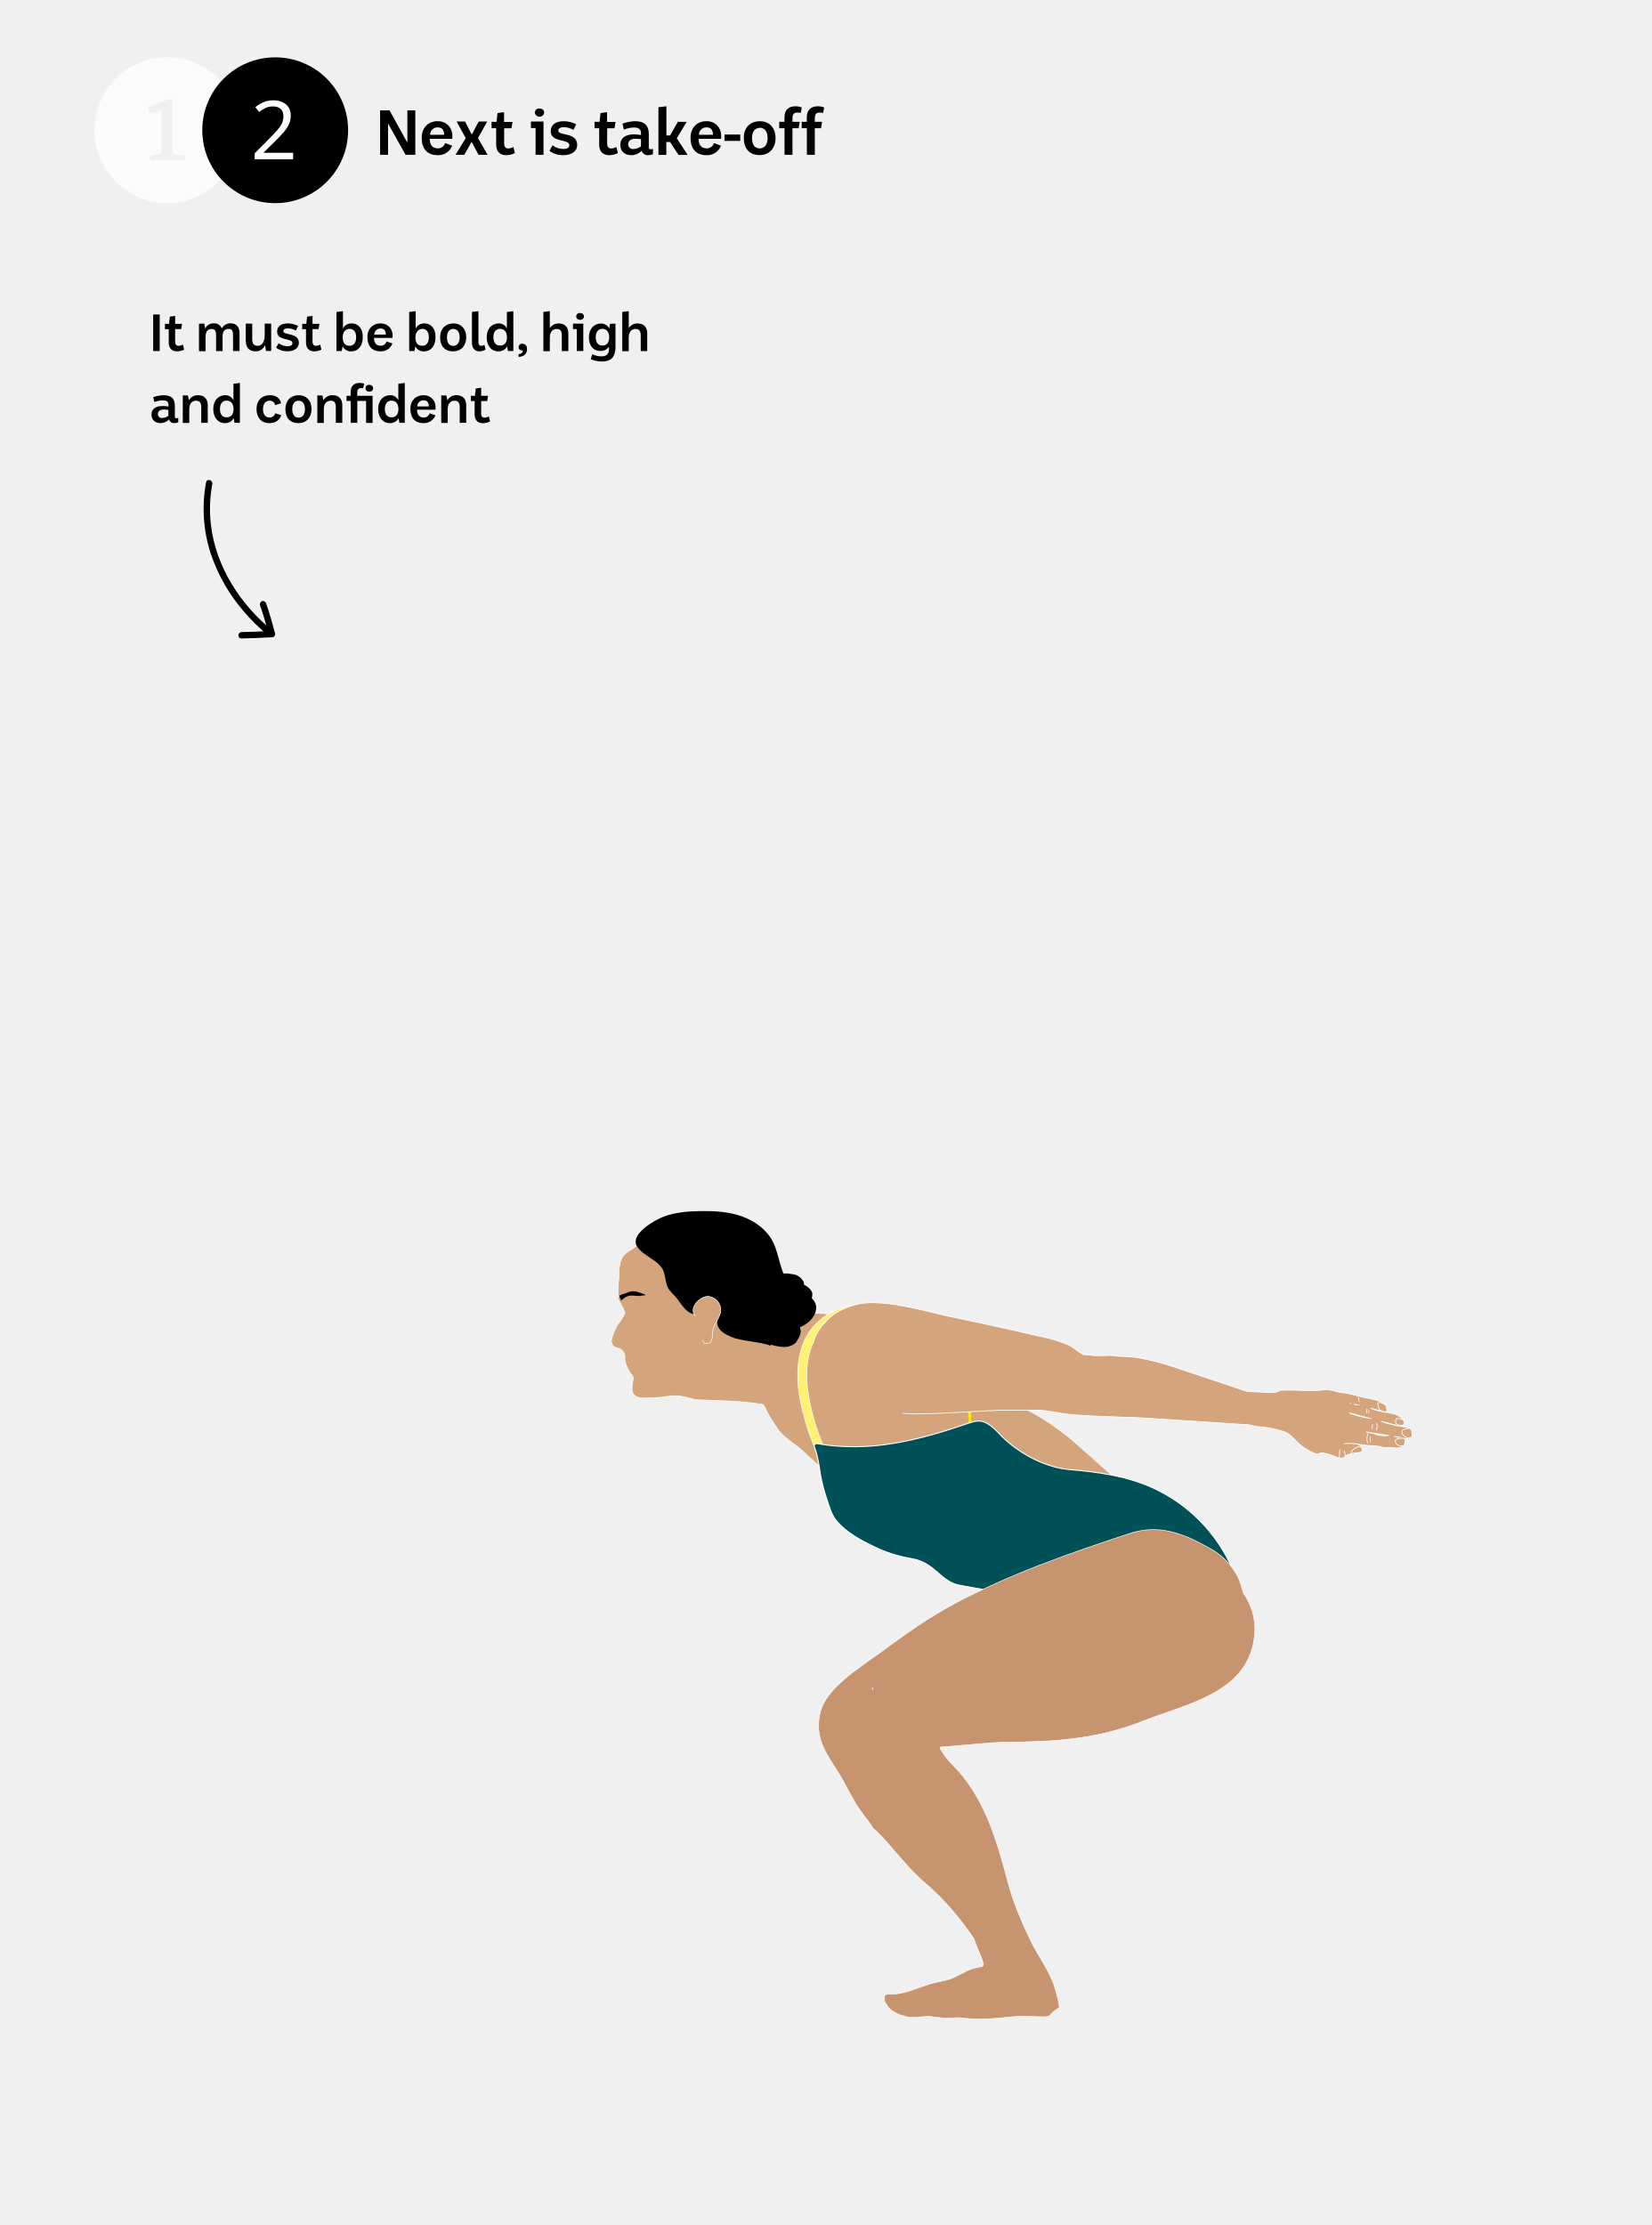
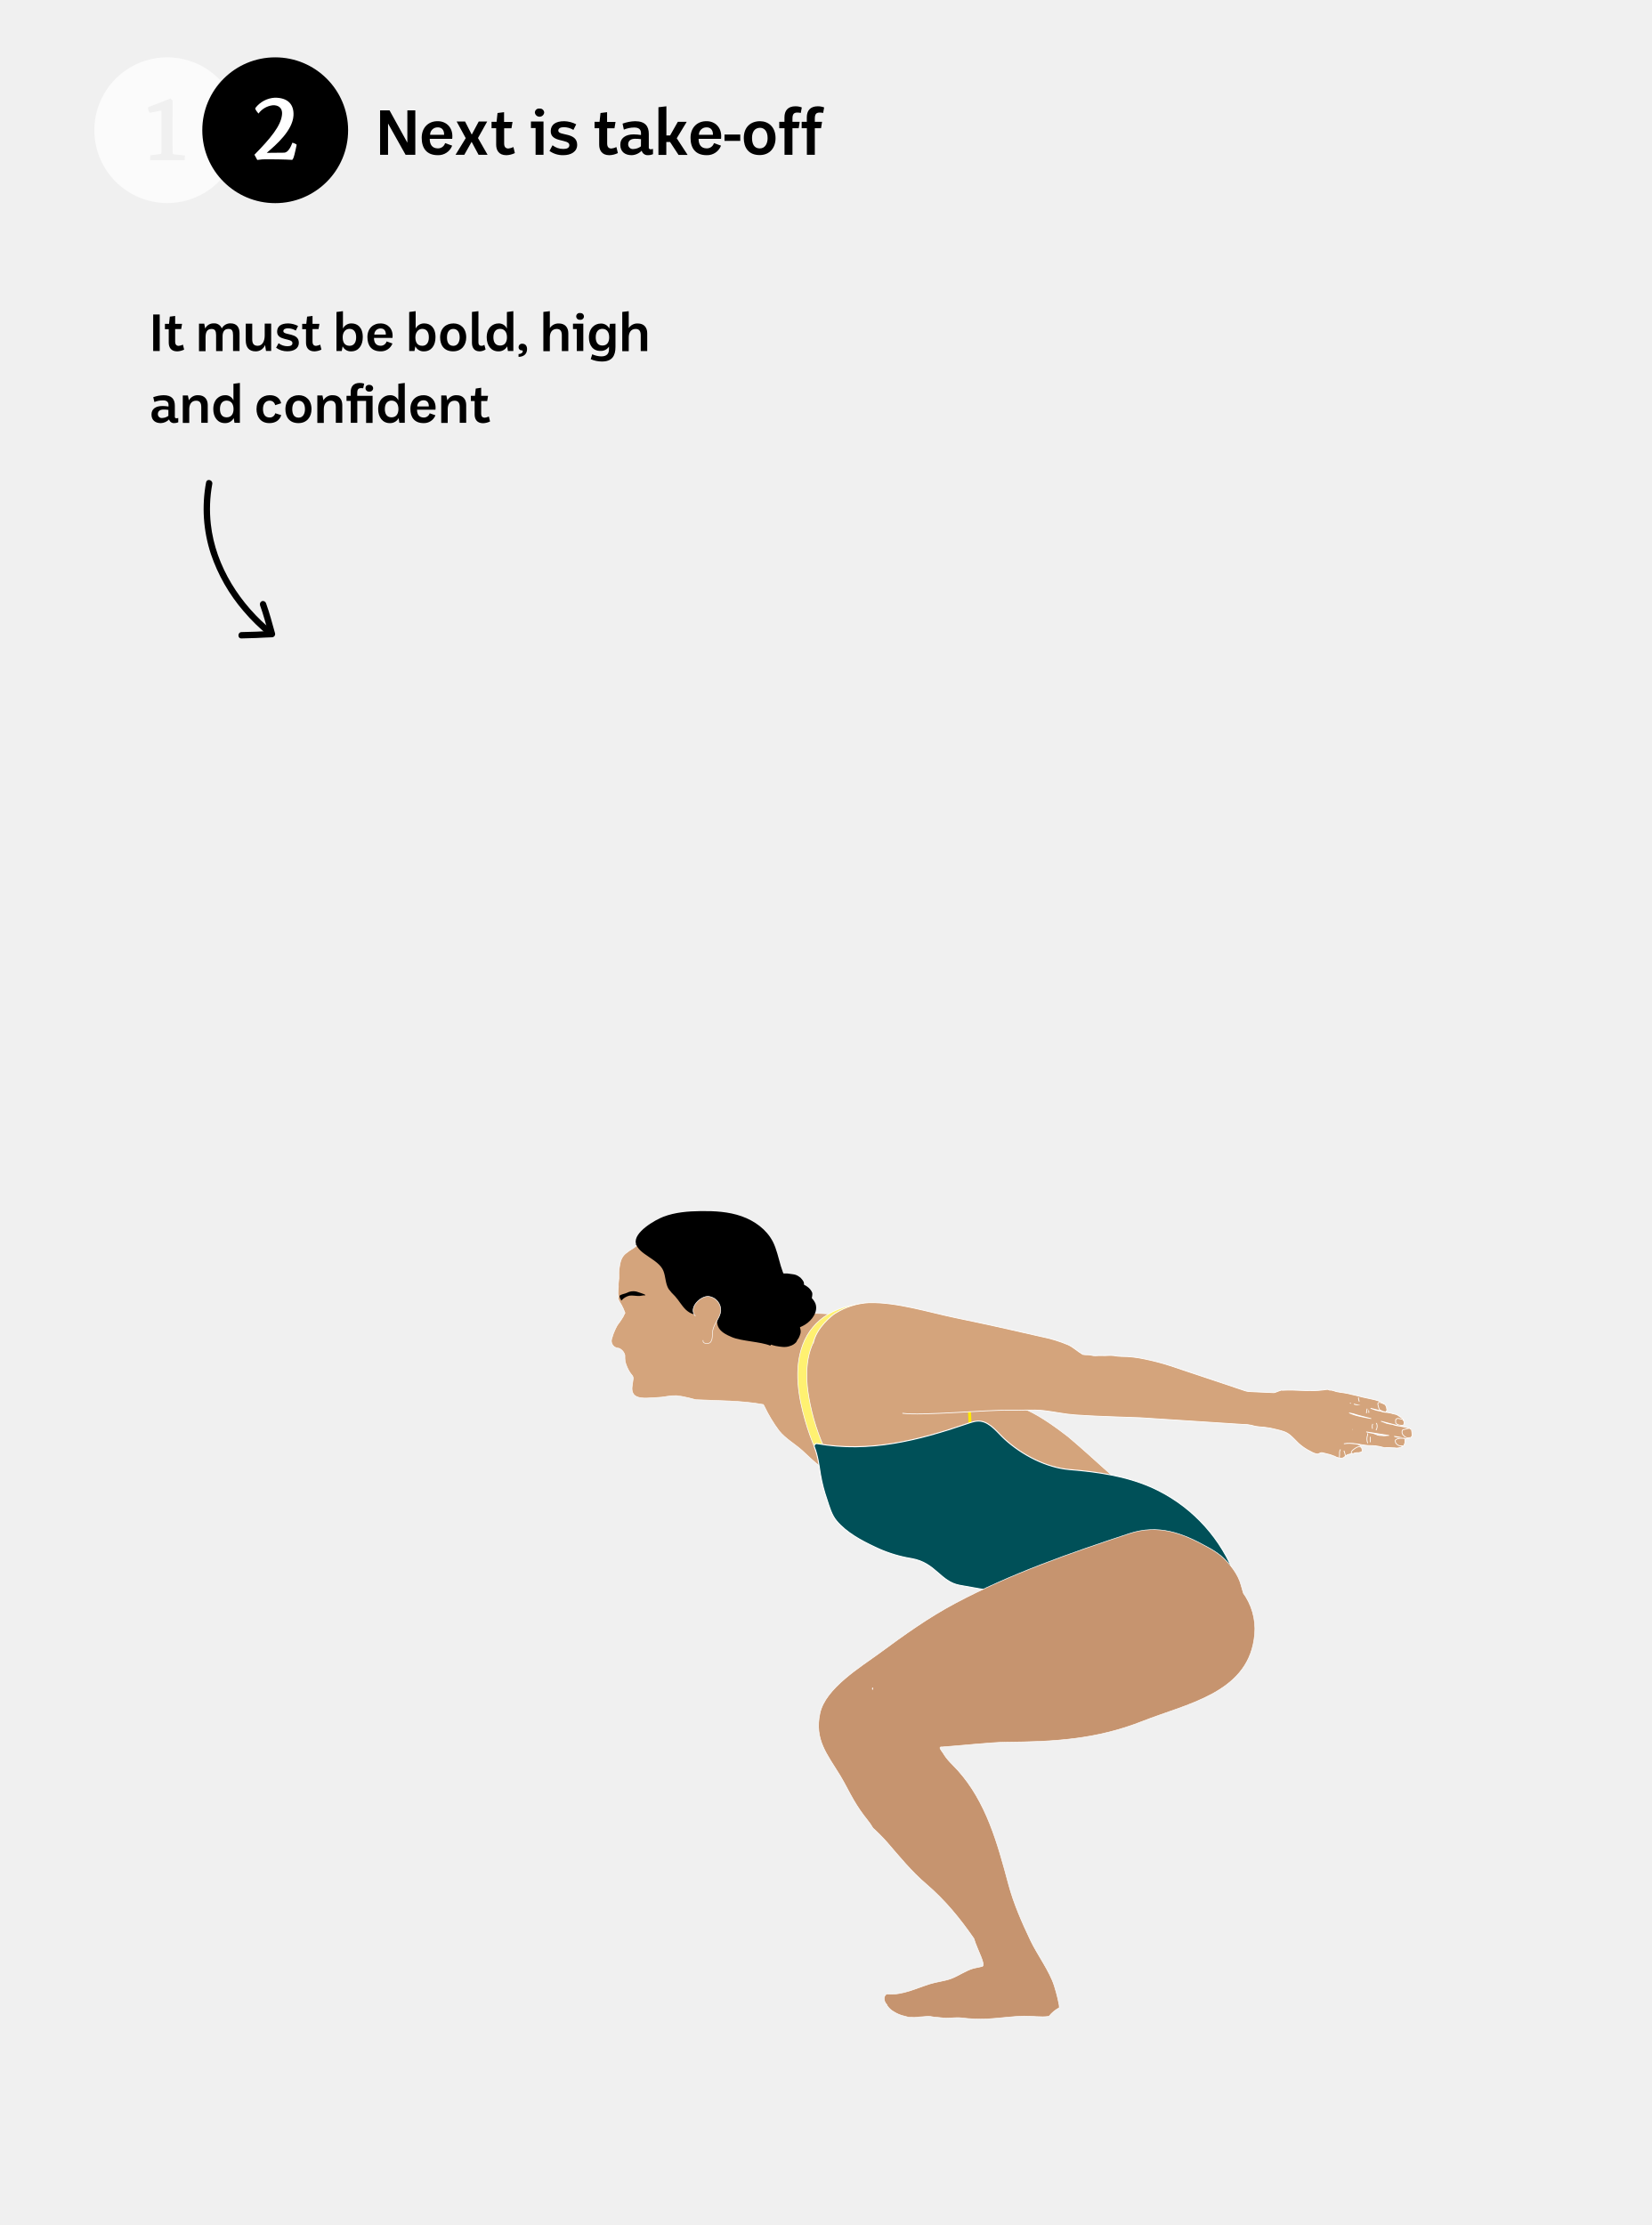
<svg xmlns="http://www.w3.org/2000/svg" id="Layer_1" data-name="Layer 1" viewBox="0 0 780 1051.14">
  <defs>
-     <style>.cls-1,.cls-5{fill:#d4a47c;}.cls-1,.cls-3,.cls-4,.cls-5,.cls-6{stroke:#fff;}.cls-1,.cls-2,.cls-3,.cls-4,.cls-5,.cls-6{stroke-miterlimit:10;}.cls-1,.cls-6{stroke-width:0.27px;}.cls-2{fill:none;stroke:#ffea00;stroke-width:1.4px;}.cls-3{fill:#fff171;stroke-width:0.3px;}.cls-4{fill:#005058;stroke-width:0.48px;}.cls-5{stroke-width:0.36px;}.cls-6{fill:#c6946f;}.cls-7,.cls-8{fill:#fff;}.cls-7{opacity:0.7;}.cls-8{font-size:38.5px;font-family:ABCSerifBold, ABCSerif;}</style>
+     <style>.cls-1,.cls-5{fill:#d4a47c;}.cls-1,.cls-3,.cls-4,.cls-5,.cls-6{stroke:#fff;}.cls-1,.cls-2,.cls-3,.cls-4,.cls-5,.cls-6{stroke-miterlimit:10;}.cls-1,.cls-6{stroke-width:0.27px;}.cls-2{fill:none;stroke:#ffea00;stroke-width:1.4px;}.cls-3{fill:#fff171;stroke-width:0.3px;}.cls-4{fill:#005058;stroke-width:0.48px;}.cls-5{stroke-width:0.36px;}.cls-6{fill:#c6946f;}.cls-7,.cls-8{fill:#fff;}.cls-7{opacity:0.7;}</style>
  </defs>
  <path class="cls-1" d="M538.86,708.56c-12.45-9.87-22.21-19.66-34.38-29.89C480.66,660.2,478.71,666,465.85,659.1c-3.14-2-6.33-3.86-9.57-5.65-2.21-1.44-4.4-3-6.54-4.64-14.57-11.27-30.23-21.91-48.11-26.36a66.11,66.11,0,0,0-21.45-1.74,32,32,0,0,0,1.76-3.51,19.2,19.2,0,0,0-3.12-1.42A28.59,28.59,0,0,1,374,613.4c-1.4-.83-2.84-1.16-3.5-2.62-.52-1.13-.31-2.43-.82-3.54a22.17,22.17,0,0,1-1.19-2.2,32,32,0,0,1-.8-3.87c-.58-2.87-1.44-5.74-2.15-8.59A24.2,24.2,0,0,0,361.7,584a19.54,19.54,0,0,0-7.45-5.94,42,42,0,0,0-6.89-2.76,73.64,73.64,0,0,0-10.65-1.95c-4-.44-8.73.51-12.55,1.74-2.84.91-5.7,1.35-8.47,2.59a25.2,25.2,0,0,0-7.26,5.43c-1.85,1.84-4,2.85-6.18,4.11-1.1.63-1.86,1.71-3,2.41a28.06,28.06,0,0,0-3.87,2.68c-2.26,2-2.52,4.59-2.93,7.39-.28,1.87.08,3.67-.23,5.54a14,14,0,0,0-.1,2.74c0,1-.23,2-.19,3,0,.5.24.9.27,1.42s-.26.83-.13,1.36a19.35,19.35,0,0,0,1.52,2.77,27.41,27.41,0,0,1,1.52,3.37,2.33,2.33,0,0,0,.13.37c-.06,0-.14.15-.26.47a11.9,11.9,0,0,1-1.36,2.47c-1.24,2.08-1.71,2-2.89,4.53a28.25,28.25,0,0,0-1.8,4.85,3.41,3.41,0,0,0,3.08,4.3,1.87,1.87,0,0,1,1.17.49,4.77,4.77,0,0,1,2,2.86,19.31,19.31,0,0,0,.14,3,18.34,18.34,0,0,0,2.22,5.11c.82,1.28,1.72,1.65,1.55,3.15-.11,1.08-.28,2.18-.45,3.25-.3,2,0,4,2,5,2.7,1.3,7.25.49,10.12.43a25.23,25.23,0,0,0,3.45-.36,6.71,6.71,0,0,1,1.06-.18h.17a18.7,18.7,0,0,1,4.29-.28,6.08,6.08,0,0,1,1.09.19c.52,0,1,.11,1.56.2,2.09.39,4.17.91,6.22,1.49,10.6.52,21.54.37,32,2.29.19.36.39.72.58,1.09a67.66,67.66,0,0,0,6.83,11.3c3.08,3.82,7.45,6.18,11.05,9.44,4.47,4.08,8.39,8.24,13.65,10.61a26.69,26.69,0,0,0,6.13,5.29l7.4,4.5c.79,2,3.6,3.29,5.09,4.66,11.07,10.13,27,4.31,40.22,4,12.16-.28,23.92,3.9,35.86,6.29,15.8,3.17,32.1,3.22,48.17,1.93,3.43-.27,8-2,7.3-5.38C542.59,715.82,540,709.45,538.86,708.56Z" />
  <path d="M303.14,611c.34.1.68.24,1,.36s.59.25.67.47,0,.09-.05.13a1.15,1.15,0,0,1-.31,0,1.83,1.83,0,0,0-.33,0c-.44,0-.87.14-1.3.19-.25,0-.5.09-.75.1-1.58.07-3.23-.39-4.79-.15a7.19,7.19,0,0,0-3.75,2.32c-.26-.44-1.15-1.86-.8-2.31.51-.64,2.63-.93,3.36-1.33a6.46,6.46,0,0,1,4.48-.63C301.45,610.35,302.27,610.77,303.14,611Z" />
  <path d="M381.22,611.64c-2.14-1.27-4.68-2.25-6.64-3.77-6.25-4.82-5.93-14.26-9.51-21.29-3-5.79-8.64-9.84-14.78-12s-12.74-2.51-19.24-2.43c-6,.07-12.13.54-17.75,2.7-3.79,1.45-14.14,7.32-12.92,12.56s10.84,7.48,13,13c1.1,2.78.9,6,2.48,8.57a25.12,25.12,0,0,0,3,3.37c1.83,2,3.13,4.48,5.09,6.37s5,3.1,7.42,1.87a11.11,11.11,0,0,1,.38-5.76c.76-1.8,1.89-1.22,3.79-.82,2.62.56,4.28,1.91,3.95,4.56s-1.31,5.43-.35,7.93c1,2.69,4,4.08,6.63,5.21,4.58,1.93,13.49,2.1,18.07,4,1.94-2.27,1.73-1.27,3.8-3.41,1.57-1.62-1.81-4.3.42-4a18.47,18.47,0,0,0,12.23-2.51c3.4-2.1,6.24-6.16,4.92-9.92A8.39,8.39,0,0,0,381.22,611.64Z" />
  <path d="M300,588.24l.79-.5c0-.06-.08-.11-.11-.18A2.93,2.93,0,0,0,300,588.24Z" />
  <path class="cls-1" d="M328.51,621.8c-3.6-3.85,2.4-9.79,6.36-9.35a6.54,6.54,0,0,1,5.59,6.86c-.32,3.38-3.25,6-3.79,9.36-.28,1.76.1,3.73-.9,5.22s-4.16.93-3.62-.77" />
  <path d="M368.64,613.66a7.2,7.2,0,0,0,2.11-2.65,12.06,12.06,0,0,1,2.69-2.94,6.12,6.12,0,0,1,4.18-1.63,6.68,6.68,0,0,1,3.74,1.43,6.42,6.42,0,0,1,2.3,2.8c.3,1.26-.41,3.25-.56,4.52a6.75,6.75,0,0,1-2.43,3.87,6,6,0,0,1-4.25,1.91,19.55,19.55,0,0,1-9.8-4c-1.43-1-1.95-3.35-2.06-5s.2-4.5,1.17-5.94c1.86-2.77,6-2.21,8.6-1.19,1.59.62,3.12,1.4,3.64,3.16a9.62,9.62,0,0,1,0,4.4,17.69,17.69,0,0,1-1,4.91,6.54,6.54,0,0,1-1.22,2.34,20.38,20.38,0,0,0-2,2.14,8.07,8.07,0,0,1-2.52,2.16,3.24,3.24,0,0,1-2.5.39,10.66,10.66,0,0,1-2.91-.84c-.58-.26-1.05-.73-1.61-1-1-.53-1-.58-.87-1.81" />
  <path d="M368.2,612.75c-.41-1.37.24-2.49,1-3.58a6.06,6.06,0,0,0,.71-1.18,1.86,1.86,0,0,1,1.49-1.22c1.78-.47,3.79.38,5.41,1a6.07,6.07,0,0,1,2,.94c.53.44.88,1.05,1.39,1.47.31.25.67.33.93.66s.35.77.63,1.1.52.46.68.94a7.15,7.15,0,0,1,.26,1.22,4.77,4.77,0,0,1,.14,2.25,13.49,13.49,0,0,1-.83,2.19,5.93,5.93,0,0,1-.6.88c-.25.36-.36.79-.61,1.14a6.17,6.17,0,0,1-3,1.83c-2.07.84-4.62.34-6.75-.05a11.53,11.53,0,0,1-4.62-2,26.64,26.64,0,0,1-2.08-1.89,9.77,9.77,0,0,1-1.8-1.89,8.43,8.43,0,0,1-1.09-2.65,17.68,17.68,0,0,1-.61-3,6.17,6.17,0,0,1,.67-2.92,7.09,7.09,0,0,0,.84-1.37A5.53,5.53,0,0,1,363,605a6.61,6.61,0,0,1,4.69-3.16,21.45,21.45,0,0,1,4.31-.21c.92.1,1.83.26,2.75.38a5.84,5.84,0,0,1,2.71,1.11,4.1,4.1,0,0,1,1.28,1.17,5.09,5.09,0,0,1,.92,1.39c.4,1.57-.29,3-.17,4.52a6.19,6.19,0,0,1,.11.89c0,.48-.14,1-.21,1.43a10.49,10.49,0,0,1-.43,2.3,6.8,6.8,0,0,1-1.33,2.28,3.61,3.61,0,0,1-2.7,1.25,10.17,10.17,0,0,1-3.69,0,13,13,0,0,1-4.43-2.11,9.92,9.92,0,0,1-3.44-3.61,11,11,0,0,1-1.06-2.38,10.84,10.84,0,0,1,0-2.35c0-1.67,1.25-3.07,2.17-4.35.18-.25.51-.94.81-1.07s.68.06.92.09" />
  <path d="M363.51,626.26c-.41-1.38.25-2.49,1-3.58a6.06,6.06,0,0,0,.71-1.18,1.87,1.87,0,0,1,1.49-1.23c1.77-.47,3.79.38,5.41,1a6.42,6.42,0,0,1,2,.95c.53.43.88,1.05,1.39,1.46.31.25.67.33.93.66s.35.77.63,1.11.52.45.68.94a7.25,7.25,0,0,1,.26,1.21,4.91,4.91,0,0,1,.14,2.25,14.6,14.6,0,0,1-.83,2.2,6.51,6.51,0,0,1-.6.88c-.25.35-.36.78-.61,1.14a6.25,6.25,0,0,1-3,1.83c-2.07.83-4.62.33-6.75-.06a11.51,11.51,0,0,1-4.62-2c-.75-.59-1.4-1.24-2.08-1.89a9.76,9.76,0,0,1-1.8-1.89,8.75,8.75,0,0,1-1.1-2.66,18.55,18.55,0,0,1-.6-3,6.11,6.11,0,0,1,.67-2.92,7.75,7.75,0,0,0,.84-1.37,5.76,5.76,0,0,1,.61-1.55,6.61,6.61,0,0,1,4.7-3.15,21.45,21.45,0,0,1,4.31-.22c.92.11,1.83.27,2.75.38a6,6,0,0,1,2.71,1.11,4.25,4.25,0,0,1,1.28,1.18,5,5,0,0,1,.92,1.39c.4,1.57-.29,3-.18,4.51a5.29,5.29,0,0,1,.12.89c0,.48-.14,1-.21,1.44a10.31,10.31,0,0,1-.44,2.29,6.75,6.75,0,0,1-1.32,2.29,3.6,3.6,0,0,1-2.7,1.24,9.74,9.74,0,0,1-3.69,0,13,13,0,0,1-4.43-2.1,10,10,0,0,1-3.44-3.61,11.24,11.24,0,0,1-1.06-2.38,10.85,10.85,0,0,1,0-2.35c0-1.68,1.26-3.08,2.18-4.36.18-.25.51-.94.81-1.07s.68.06.92.09" />
  <path class="cls-2" d="M415.26,626.07c4.21,1.19,8.36,2.45,10.76,3a51.84,51.84,0,0,1,8.05,2.88,38.7,38.7,0,0,1,16.47,12.95c6.35,8.76,8,19.81,7.57,30.39" />
  <path class="cls-3" d="M415.41,616.34a6.09,6.09,0,0,0-1.92-.61,4.62,4.62,0,0,1-1.13-.33c-7.4.34-14.9,1.76-21.16,5.48a28,28,0,0,0-12,14.39c-4.29,11.48-2.12,24.57,1.19,36a117.59,117.59,0,0,0,4.81,13.48c1,2.28,5,1.29,4.05-1a100,100,0,0,1-7.68-27c-1.31-10.91-.28-23.68,9.7-31.13,7-5.26,16.67-6.45,25.46-6.39a2,2,0,0,0,1.62-.73C417.35,617.78,416.37,617.07,415.41,616.34Z" />
  <path class="cls-4" d="M492.2,752.84c16.06-1.27,16.8-9.13,29.08-16.06,10.2-5.77,16.58-11.88,29.09-10.36,12.18,1.48,22.5,8,32,15.22a75,75,0,0,0-38.47-39.06c-12.18-5.36-25.42-7.23-38.58-8.31-11-.9-22.53-6.91-30.69-14.36-3.38-3.07-6.75-7.88-11.42-8.51-2.18-.29-4.28.47-6.32,1.17-23.25,7.95-46.14,13.77-70.83,9.44a1.17,1.17,0,0,0-1.39,1.5c1.7,4.27,2.19,8.67,2.91,13.13a75.19,75.19,0,0,0,3.07,11.84c1.14,3.41,2.1,7.14,4.49,10,4.6,5.53,11.52,9.27,18.16,12.39l1.9.88a62.68,62.68,0,0,0,15.36,4.55c11.49,2,13.51,10.93,22.8,12.63C479.59,753.75,484.22,753.48,492.2,752.84Z" />
  <path class="cls-5" d="M426.27,667.65c8.73,1.28,40.92-1.68,49.72-1.41,5.74.18,11.59-.48,17.31.19,4.88.57,9.63,1.67,14.58,2,3.48.24,7,.43,10.44.59,6.77.31,13.54.51,20.3.75l47.07,3.06c1.19.15,2.37.11,3.56.18a24.47,24.47,0,0,1,3.76.81,35.15,35.15,0,0,0,4.1.42,38.06,38.06,0,0,1,5.88,1.1c2.37.6,4.46,1,6.41,2.64,1.44,1.19,2.67,2.61,4,3.88a23.51,23.51,0,0,0,5.65,3.82,9.59,9.59,0,0,0,3.18,1.25c.9,0,1.51-.87,2.47-.61.48.13,1,.22,1.45.34.31.08.58.18.9.24s.54.14.82.19a13.29,13.29,0,0,1,1.71.59c.28.11.57.2.86.3a7.74,7.74,0,0,1,.7.37,2.7,2.7,0,0,0,.66.22c.26.06.51.18.77.23a3.75,3.75,0,0,0,1.6,0,1.84,1.84,0,0,0,.47-.15c.19-.12.39-.32.57-.46a8.92,8.92,0,0,1,1.22-.9,7.93,7.93,0,0,1,1.37-.38c.42-.11.84-.21,1.25-.33s.61-.06.91-.13a4.3,4.3,0,0,1,.69-.16c.22,0,.43,0,.65,0a1.41,1.41,0,0,0,.54,0A7.47,7.47,0,0,0,643,686c.54-.22.47-.74.43-1.23a2,2,0,0,0-.24-.71,7.07,7.07,0,0,0-.61-1.11.44.44,0,0,0-.24-.21,1,1,0,0,1-.24,0c-.08,0-.12-.13-.18-.19a.53.53,0,0,0-.23-.13,8.47,8.47,0,0,0-1.87-.36c-.71-.08-1.42-.14-2.14-.18a19.63,19.63,0,0,0-2.86.19c3.92-.81,7.92.67,11.93.85a21.92,21.92,0,0,1,6.19.75,8,8,0,0,0,1.17.29,3.31,3.31,0,0,0,.55-.06c.15,0,.32,0,.48,0,.4,0,.77,0,1.16,0s.89,0,1.33.06c.73,0,1.46.07,2.19.15a5.92,5.92,0,0,0,2-.42,2.65,2.65,0,0,0,1.64-1.57,2.79,2.79,0,0,0,.09-2,1.46,1.46,0,0,0-.54-.75,5,5,0,0,0,.53.23,1.82,1.82,0,0,0,1.32,0,2.91,2.91,0,0,0,.5-.16,5.07,5.07,0,0,1,.65-.24,2.62,2.62,0,0,0,.61-.35.94.94,0,0,0,.4-.85,8.52,8.52,0,0,0-.1-1.51,2.41,2.41,0,0,0-.51-1.34,3.13,3.13,0,0,0-1.54-.65,15.39,15.39,0,0,0-2-.46c-.52-.08-1-.15-1.51-.27a13.82,13.82,0,0,0-1.8-.31c-.66-.06-1.3-.45-2-.57-.35-.07-.7-.09-1-.14s-.56-.16-.85-.2A5.78,5.78,0,0,1,654,672a5.12,5.12,0,0,0-.92-.35,6,6,0,0,1-.72-.23l6.84,1.79a10,10,0,0,1,1.73.45.71.71,0,0,0,.56.1c.13,0,.19,0,.31,0a1.79,1.79,0,0,0,1-.5c.77-.68.41-1.78,0-2.58a2.59,2.59,0,0,0-1.13-1.14c-.52-.3-1-.71-1.47-1a4.12,4.12,0,0,0-1.45-.51,9.51,9.51,0,0,1-1.59-.41,21.63,21.63,0,0,0-3.24-.49l-.9-.18c-.24,0-.44-.18-.68-.24-.65-.17-1.31-.28-2-.41a6.18,6.18,0,0,1-1-.31c-.3-.12-.62-.19-.91-.32s-.63-.25-1-.37l1.77.44,3.53.89a6.74,6.74,0,0,0,1.39.35c.19-.06.45.22.58,0s.12-.24.19-.35.21-.2.24-.34a.76.76,0,0,0,0-.33c-.12-.42-.11-.85-.21-1.27a2.11,2.11,0,0,0-.62-1c-2.2-2.39-7.32-2.83-10.3-3.59q-3.86-1-7.76-1.86c-1.88-.42-4.33-.47-6.09-1.19-.26-.09-.5-.12-.76-.19a2,2,0,0,0-.48-.13,3.25,3.25,0,0,1-.82,0c-.29-.07-.62-.33-.92-.34a12.17,12.17,0,0,0-1.84.23c-7.44.93-12.13-.23-19.63.17.15-.53-3.37,1.16-3.92,1.14-4-.12-7.92-.37-11.88-.54a7.83,7.83,0,0,1-1.73-.36l-35.31-11.81A108.57,108.57,0,0,0,540.58,642a51.56,51.56,0,0,0-10.87-1.19,22.28,22.28,0,0,1-3.65-.4c-1.73-.22-3.59.1-5.27,0a28.6,28.6,0,0,0-3.34.07c-1.34.09-2.33-.52-3.67-.44a9.79,9.79,0,0,1-2.29-.18c-2.34-1.33-4.43-3.4-6.87-4.53A64.83,64.83,0,0,0,492,631.47q-20.23-4.71-40.59-8.93c-13-2.7-27.49-7.38-40.8-7.13a33.45,33.45,0,0,0-16.12,5.09c-1.46.87-9,6.85-10.36,14.25m257,28.93a5.89,5.89,0,0,1-1.6-.36C640.12,663.44,640.66,663.55,641.19,663.68Zm-3.84,3.81a19.54,19.54,0,0,1,3.85,1l2.66.7,3.93,1c-1.85-.36-3.71-.67-5.54-1.12A25.22,25.22,0,0,1,637.35,667.49Zm18.23,10.66-1.28.11a5.7,5.7,0,0,1-1.37-.06,6.83,6.83,0,0,0-1.28-.08,3.93,3.93,0,0,1-1.55-.47,8.93,8.93,0,0,0-1.39-.51,25.3,25.3,0,0,1-3.27-.69l10.37,1.65.4.06C656,678.15,655.8,678.14,655.58,678.15Zm3.92.68c-.29-.08-.58-.19-.87-.28l2.12.33.67.14A6.56,6.56,0,0,1,659.5,678.83Z" />
  <path class="cls-5" d="M637.94,662.94l.18,0a3.07,3.07,0,0,1-.42-.07Z" />
  <path class="cls-5" d="M638.77,675.32l.14,0h0Z" />
  <path class="cls-5" d="M633.21,684.73a3.28,3.28,0,0,0-.44,1.25c0,.3,0,.61,0,.91s0,.5,0,.75c0,.42-.27.77.1,1.12" />
  <path class="cls-5" d="M634.82,685.34a5.3,5.3,0,0,1,.49,1.47c0,.16.09.32.13.48s0,.48.07.66" />
  <path class="cls-5" d="M662.94,683c-.27,0-1.65,0-1.89,0a2.79,2.79,0,0,1-.88-.44,2.42,2.42,0,0,1-.86-.91,2.39,2.39,0,0,1-.23-1c.14-.81,1.13-.93,1.79-1.08a4.36,4.36,0,0,1,1.14-.09c.16,0,.31,0,.48,0a3.8,3.8,0,0,1,1.06.13" />
  <path class="cls-5" d="M666.26,679.14c-.33.08-1,0-1.34.08a1.68,1.68,0,0,1-1.17-.41c-.26-.21-.47-.48-.73-.68-.06-.06-.14-.07-.21-.13a2.4,2.4,0,0,1-.23-.38,1.85,1.85,0,0,1-.29-1.23c0-.32.12-.79.45-.95a6.22,6.22,0,0,1,1.07-.28c.27-.06,2.21-.6,2.13-.3,0,0,.54.52.61.5" />
  <path class="cls-5" d="M662.63,673.38c-.26,0-.91-.09-1.18-.1a2.64,2.64,0,0,1-1.11-.28,3.06,3.06,0,0,1-.6-.3,3.21,3.21,0,0,1-.42-.49c-.1-.19,0-.34-.05-.53a1.68,1.68,0,0,1,0-.5,1.53,1.53,0,0,1,0-.43,1.66,1.66,0,0,1,.25-.34,1.11,1.11,0,0,1,.8-.32,4.32,4.32,0,0,1,1.12.2c.17,0,.36.05.54.09a5,5,0,0,1,.8.28c-.12.07.46.83.32.85" />
  <path class="cls-5" d="M648.34,675a3.92,3.92,0,0,1-.13-1.09,2.18,2.18,0,0,1,.26-1.21" />
  <path class="cls-5" d="M650,675.68a2.56,2.56,0,0,0,.26-.58,2.78,2.78,0,0,0,.27-1.1,2.73,2.73,0,0,0-.08-.94,3.5,3.5,0,0,0-.14-.46c-.06-.12-.17-.22-.18-.36" />
  <path class="cls-5" d="M646.59,667.47c0-.26,0-.53,0-.79a.47.47,0,0,1,0,.38" />
  <path class="cls-5" d="M645.5,667.65c0-.51.07-1,.17-1.56a1.56,1.56,0,0,1,.19-.6" />
  <path class="cls-5" d="M642.09,662.13a6.34,6.34,0,0,1-.36-1.36c0-.17,0-.46-.15-.57" />
  <path class="cls-5" d="M647.25,681.35a19.7,19.7,0,0,1,0-2c0-.93,0-.15,0-.23" />
  <path class="cls-5" d="M646.08,681.81a5.35,5.35,0,0,1-.05-3.89c.1-.25,0-.52,0-.78" />
  <path class="cls-5" d="M653.18,666.69c-.13-.08-1.1-.38-1.22-.49a1.88,1.88,0,0,1-.46-.54A7.61,7.61,0,0,1,651,664c-.11-.43-.25-.89,0-1.21a.87.87,0,0,1,1-.2c.39.13.75.26,1.14.42.21.08,1,.36,1.09.62" />
  <path class="cls-5" d="M639,686.63c-1.31.15-.47-1.2,0-1.55,1-.8,3-2.49,4.21-1.09" />
  <path class="cls-6" d="M588.45,754.33c-.33-.53-.7-1.08-1.1-1.64-.34-1.26-.77-2.5-1.09-3.77-1.31-5.19-5.44-10.49-9.59-14a39.26,39.26,0,0,0-6.15-4c-12-6.73-23.37-10.94-37.06-6.43-28,9.23-56.07,19-82.17,32.87-12.81,6.82-24.19,15-35.83,23.58-8.84,6.5-25.55,16.56-28.12,28.41-2.71,12.5,3.29,19.29,9.5,29.46,2.31,3.8,4.2,7.82,6.45,11.65a74.16,74.16,0,0,0,6.29,9.15,28.87,28.87,0,0,1,2.77,4,86,86,0,0,1,6.73,6.8c5.76,6.67,11.49,13.73,18.28,19.52,9.21,7.87,16.22,16.56,22.67,25.87,1.78,5.79,5.82,12.5,3.93,13.2-.35.13-3.59.74-3.94.84-3.78,1-7.25,3.64-11,5-3.24,1.12-6.57,1.4-9.82,2.42-6.39,2-12.75,5.26-19.53,4.78a1.66,1.66,0,0,0-1.17.19,2.54,2.54,0,0,0-.79,2.28,3.7,3.7,0,0,0,.57,1.73c.17.24.41.45.57.7s.14.42.26.6a8.76,8.76,0,0,0,3,2.79,15.68,15.68,0,0,0,5.27,2.17,19.85,19.85,0,0,0,2,.54c.48,0,.91-.06,1.38,0,1.5.19,3.06-.24,4.57-.25.72,0,1.42-.15,2.15-.17a12.37,12.37,0,0,1,2,0c.57.06,1.14.21,1.72.28,1.13.14,2.24.13,3.37.32,3.16.51,6.46-.29,9.67.07a73.07,73.07,0,0,0,11.93.52c5.89-.32,11.77-1.23,17.67-1.36,3.67-.08,7.86.68,11.66.11a15.78,15.78,0,0,1,4.88-4.07c0-.4,0-.81-.06-1.22-.25-1.24-.62-3-.64-3.09-.48-2-1-4-1.66-6-2.1-6.85-8.06-14.81-11.25-21.54-4.06-8.56-7.9-17.27-10.37-26.46-5.22-19.49-10.53-39-24.08-54-2.33-2.58-4.85-4.6-6.85-8.05-1.45-2-1.89-2.65-.91-2.78-.32-.43-.15-.22,0,0,8.38-.59,24-2.25,30.17-2.3,23.36-.2,43.11-1.24,65.06-9.91,20.62-8.14,48.79-13.14,52.57-38.56A29.11,29.11,0,0,0,588.45,754.33ZM412.07,798a4.22,4.22,0,0,0,.09-.8c0,.3.08.59.11.89Z" />
  <path d="M97.35,227.85a68.34,68.34,0,0,0,2.26,33.88,81.51,81.51,0,0,0,15.44,27A88.38,88.38,0,0,0,127,300.4c1.49,1.2,3.62-.91,2.12-2.12-15.47-12.49-27.31-30.61-29.53-50.65a65,65,0,0,1,.69-19c.35-1.89-2.54-2.69-2.89-.8Z" />
  <path d="M122.78,285.81c1.69,4.63,2.92,9.41,4.25,14.16l1.45-1.9c-2.49.06-5,.24-7.47.34-2.31.1-4.62.1-6.94.2-1.92.09-1.93,3.09,0,3,2.32-.1,4.63-.1,6.94-.2,2.49-.1,5-.28,7.47-.34a1.52,1.52,0,0,0,1.44-1.9c-1.33-4.75-2.56-9.52-4.24-14.16a1.55,1.55,0,0,0-1.85-1.05,1.52,1.52,0,0,0-1,1.85Z" />
  <path d="M75.44,148.57v17.26H72.36V148.57Z" />
  <path d="M82.74,149.26V153H86l-.42,2.47H82.74v5.92c0,1.4.64,2,1.68,2a5.72,5.72,0,0,0,2-.57l.56,2.34a8.09,8.09,0,0,1-3.27.84c-3,0-4-2-4-4.14V155.5h-1.8V153h1.94l.37-3.42Z" />
  <path d="M96.48,152.91l.44,2.29a4.34,4.34,0,0,1,4-2.44,3.77,3.77,0,0,1,3.85,2.39,4.55,4.55,0,0,1,4.16-2.39c3,0,4.22,2,4.22,4.64v8.43h-3.06v-7.45c0-2-.47-3-2.14-3-2.22,0-2.81,1.68-2.81,3.58v6.9h-3.06v-7.45c0-2-.47-3-2.15-3-2.36,0-2.83,1.9-2.83,4v6.51H94V152.91Z" />
  <path d="M119.15,152.91v7.45c0,2,.79,3,2.59,3,2.34,0,3.3-2.42,3.3-4.86v-5.62h3.06v12.92h-2.44l-.45-2.81a4.7,4.7,0,0,1-4.46,3c-3.16,0-4.66-1.95-4.66-5.2v-7.87Z" />
  <path d="M131.6,162.13a6.72,6.72,0,0,0,4.19,1.43c1.48,0,2.35-.44,2.35-1.5,0-2.52-7.47-.84-7.23-5.57.1-2.32,1.8-3.7,5.23-3.7A10.49,10.49,0,0,1,140.8,154l-1.08,2.17a7.36,7.36,0,0,0-3.7-1.07c-1.21,0-2.22.4-2.17,1.41.15,2.05,7.32.47,7.32,5.45,0,2.66-2.39,4-5.45,4a8.86,8.86,0,0,1-5.3-1.68Z" />
  <path d="M147.63,149.26V153h3.26l-.42,2.47h-2.84v5.92c0,1.4.64,2,1.68,2a5.72,5.72,0,0,0,1.95-.57l.57,2.34a8.21,8.21,0,0,1-3.28.84c-3,0-4-2-4-4.14V155.5h-1.8V153h1.94l.37-3.42Z" />
  <path d="M162,147v8.21a4.39,4.39,0,0,1,4.31-2.41c2.44.07,5.06,1.72,5.06,6.48,0,3.9-2,6.71-5.45,6.71a4.28,4.28,0,0,1-4.07-2.37l-.42,2.22h-2.49V147.39Zm-.12,12.36c0,2.21.81,4,3.25,4,2,0,3.11-1.5,3.11-4,0-3-1.51-4-3.13-4C163.32,155.35,161.87,156.76,161.87,159.35Z" />
  <path d="M185.39,162.28a5.76,5.76,0,0,1-5.57,3.7c-4.34,0-6.26-2.71-6.26-6.76s2.71-6.53,6.43-6.43c3,.07,5.75,2.34,5.45,6.46l-.05.39h-8.73c0,2.2.94,3.7,3.18,3.7a2.87,2.87,0,0,0,2.79-2.05Zm-3.13-4.22c.05-2-1-2.93-2.54-2.88a2.87,2.87,0,0,0-2.91,2.88Z" />
  <path d="M196.35,147v8.21a4.39,4.39,0,0,1,4.31-2.41c2.44.07,5.06,1.72,5.06,6.48,0,3.9-1.95,6.71-5.45,6.71a4.27,4.27,0,0,1-4.07-2.37l-.42,2.22h-2.49V147.39Zm-.13,12.36c0,2.21.82,4,3.26,4,2,0,3.1-1.5,3.1-4,0-3-1.5-4-3.13-4S196.22,156.76,196.22,159.35Z" />
  <path d="M214.23,152.79c3.23,0,6,2.19,6,6.6,0,3.63-2.15,6.59-6.17,6.59-4.36,0-6.16-3-6.16-6.59C207.94,155,210.72,152.79,214.23,152.79Zm-3.09,6.6c0,2.05.69,4,3,4,2.1,0,3-1.95,3-4,0-2.86-1.41-4-3-4C212.52,155.38,211.14,156.49,211.14,159.39Z" />
  <path d="M226,147v14.62c0,1.39.62,1.76,1.53,1.76a2.42,2.42,0,0,0,1.28-.47l.57,2.19a5.35,5.35,0,0,1-2.79.89c-2.56,0-3.65-1.73-3.65-4.07V147.36Z" />
  <path d="M242.49,147v18.84h-2.56l-.35-2.22a4.52,4.52,0,0,1-4.12,2.37c-3.47.05-5.55-2.84-5.55-6.63,0-4.64,3-6.56,5.53-6.56a4.1,4.1,0,0,1,4,2.44v-7.84Zm-9.42,12.33c0,2.2.86,3.92,3.16,3.92s3.25-1.72,3.25-3.89c0-2.94-1.58-4-3.28-4S233.07,156.49,233.07,159.32Z" />
  <path d="M246.61,165.49a1.42,1.42,0,0,1-1.63-1.58,1.6,1.6,0,0,1,1.73-1.53c1.7,0,2.37,1.33,2.24,2.91-.19,2.34-2,3.28-4,3.3v-1.33c1.16,0,2-.62,2-1.36C246.91,165.71,246.61,165.49,246.61,165.49Z" />
  <path d="M259.73,147v8a4.82,4.82,0,0,1,4.24-2.19c3,0,4.49,1.94,4.49,4.61v8.43H265.4v-7.45c0-2-.74-3-2.41-3-2.35,0-3.26,1.9-3.26,4v6.51h-3.06V147.36Z" />
  <path d="M275.54,152.91v12.92h-3.08V155.45h-1.8v-2.54Zm-1.55-5a1.6,1.6,0,1,1,0,3.16,1.63,1.63,0,0,1-1.8-1.63A1.59,1.59,0,0,1,274,147.88Z" />
  <path d="M290.73,152.91v11c0,4.29-1.67,6.88-6.41,6.88a13.36,13.36,0,0,1-5.28-1.11l.72-2.31a11.13,11.13,0,0,0,4.22,1c2.78,0,3.69-1.38,3.69-3.5v-1.14a4.44,4.44,0,0,1-4,2.05c-3.48.07-5.48-2.57-5.48-6.36,0-4.64,3-6.56,5.52-6.56a4.28,4.28,0,0,1,4.1,2.34l.32-2.22Zm-9.32,6.41c0,2.2.86,3.92,3.16,3.92s3.2-1.72,3.2-3.89c0-2.94-1.55-4-3.23-4S281.41,156.49,281.41,159.32Z" />
  <path d="M297,147v8a4.81,4.81,0,0,1,4.24-2.19c3,0,4.49,1.94,4.49,4.61v8.43h-3.06v-7.45c0-2-.74-3-2.41-3-2.35,0-3.26,1.9-3.26,4v6.51h-3.06V147.36Z" />
  <path d="M72.38,187.64a15.49,15.49,0,0,1,4.89-.94c3.89,0,5.32,1.92,5.32,4.93v5.23a.65.65,0,0,0,.62.74,2.41,2.41,0,0,0,1-.15v2.05a5,5,0,0,1-2,.39,2.34,2.34,0,0,1-2.34-1.75,5.64,5.64,0,0,1-3.89,1.75c-2.52,0-4.39-1.28-4.42-4s2-4.09,5.25-4.09a19.85,19.85,0,0,1,2.79.25v-.77c0-1.4-.89-2.17-2.66-2.14a10.41,10.41,0,0,0-4,.79Zm7.16,6a13.13,13.13,0,0,0-2.52-.15c-1.48.07-2.42.77-2.44,2.07a1.81,1.81,0,0,0,2.1,1.9,5.1,5.1,0,0,0,2.86-1Z" />
  <path d="M88.76,186.82l.47,2.3a4.76,4.76,0,0,1,4.41-2.42c3,0,4.49,2,4.49,4.61v8.43H95.07V192.3c0-2-.74-3-2.41-3-2.35,0-3.26,1.89-3.26,4v6.51H86.34V186.82Z" />
  <path d="M113.32,180.91v18.83h-2.56l-.35-2.21a4.5,4.5,0,0,1-4.11,2.36c-3.48.05-5.55-2.83-5.55-6.63,0-4.64,3-6.56,5.52-6.56a4.09,4.09,0,0,1,4,2.44V181.3Zm-9.42,12.32c0,2.2.87,3.93,3.16,3.93s3.26-1.73,3.26-3.9c0-2.93-1.58-4-3.28-4S103.9,190.4,103.9,193.23Z" />
  <path d="M132.86,196.12c-.84,2.64-3,3.77-5.62,3.77-4.24,0-6.07-3.15-6.07-6.61,0-4.21,2.61-6.51,6.14-6.58,3.11-.07,5,1.53,5.5,3.8l-2.84.91a2.54,2.54,0,0,0-2.61-2.12c-1.78,0-3.13,1.31-3.13,3.94,0,2.1.79,4,3.08,4a2.6,2.6,0,0,0,2.71-2Z" />
  <path d="M141.15,186.7c3.23,0,6,2.19,6,6.61,0,3.62-2.15,6.58-6.17,6.58-4.36,0-6.16-3-6.16-6.58C134.86,188.89,137.65,186.7,141.15,186.7Zm-3.09,6.61c0,2.05.69,4,3,4,2.1,0,3-1.94,3-4,0-2.86-1.41-4-3-4C139.45,189.29,138.06,190.4,138.06,193.31Z" />
  <path d="M152.32,186.82l.47,2.3a4.76,4.76,0,0,1,4.41-2.42c3,0,4.49,2,4.49,4.61v8.43h-3.06V192.3c0-2-.74-3-2.41-3-2.35,0-3.26,1.89-3.26,4v6.51H149.9V186.82Z" />
  <path d="M165.66,187V185.2c0-2.64,1.38-4.29,4.25-4.29a6.9,6.9,0,0,1,2.12.32l-.47,2.19c-.1,0-.5-.07-.89-.07-1.36,0-1.92.56-1.92,2.34V187H176v12.79h-3.06V189.41h-4.16v10.33h-3.09V189.41h-2V187Zm8.81-5.16a1.65,1.65,0,0,1,1.8,1.56,1.62,1.62,0,0,1-1.8,1.6,1.64,1.64,0,0,1-1.83-1.63C172.64,182.48,173.28,181.79,174.47,181.79Z" />
  <path d="M191.21,180.91v18.83h-2.56l-.35-2.21a4.5,4.5,0,0,1-4.11,2.36c-3.48.05-5.55-2.83-5.55-6.63,0-4.64,3-6.56,5.52-6.56a4.09,4.09,0,0,1,4,2.44V181.3Zm-9.42,12.32c0,2.2.87,3.93,3.16,3.93s3.26-1.73,3.26-3.9c0-2.93-1.58-4-3.28-4S181.79,190.4,181.79,193.23Z" />
  <path d="M205.69,196.19a5.75,5.75,0,0,1-5.57,3.7c-4.34,0-6.26-2.71-6.26-6.75s2.71-6.54,6.43-6.44c3,.07,5.75,2.34,5.45,6.46l-.05.4H197c0,2.19.94,3.69,3.18,3.69a2.87,2.87,0,0,0,2.79-2ZM202.56,192c.05-2-1-2.94-2.54-2.89a2.88,2.88,0,0,0-2.91,2.89Z" />
  <path d="M210.85,186.82l.47,2.3a4.76,4.76,0,0,1,4.41-2.42c3,0,4.49,2,4.49,4.61v8.43h-3.06V192.3c0-2-.74-3-2.42-3-2.34,0-3.25,1.89-3.25,4v6.51h-3.06V186.82Z" />
  <path d="M227.3,183.17V187h3.25l-.42,2.46H227.3v5.92c0,1.41.64,1.95,1.68,1.95a5.43,5.43,0,0,0,1.94-.57l.57,2.34a7.94,7.94,0,0,1-3.28.84c-3,0-4-2-4-4.14v-6.34h-1.8V187h1.95l.37-3.43Z" />
  <path class="cls-7" d="M95.79,61.4A36.74,36.74,0,0,1,104.16,38a34.44,34.44,0,1,0,.11,46.9A36.78,36.78,0,0,1,95.79,61.4ZM87.2,75.66H70.92L71,73.39l4.46-.58c.58,0,.81-.23.81-1,.08-10.05,0-19.6,0-19.6l-5.62,1.08c-.19-.31-1.12-2.46-.46-2.73l10.35-4,1,1s-.12,20.87,0,24.37c0,.77.19,1,.73,1l5.08.54Z" />
  <circle cx="130" cy="61.53" r="34.44" />
-   <text class="cls-8" transform="translate(118.45 75.26)">2</text>
+   <path class="cls-8" d="M120.65,51a12.41,12.41,0,0,1,9.24-4.85c5.89,0,9.08,3,8.74,8.51-.47,7-8,13.59-12.63,17.55l8.31-.08c1.78-.15,3-2.54,3.82-4.73,0,0,1.73.5,2,1-.66,3.16-1.43,7.12-2.2,7.12,0,0-3.69-.27-11.47-.27a25.63,25.63,0,0,0-4.93.31l-1.34-2.46c7.77-7.9,12.39-13.63,13-18.71.46-3.66-2-4.82-4.35-4.66a9.73,9.73,0,0,0-6.74,3.92C121.92,53.39,120.19,51.55,120.65,51Z" />
  <path d="M184,52.13l8.43,15.27V52.13h3.75v21h-4.59L183.3,58.34V73.13h-3.75v-21Z" />
  <path d="M213.6,68.81a7,7,0,0,1-6.78,4.5c-5.28,0-7.62-3.3-7.62-8.22s3.3-8,7.83-7.83c3.69.09,7,2.85,6.63,7.86l-.06.48H203c0,2.67,1.14,4.5,3.87,4.5a3.5,3.5,0,0,0,3.39-2.49Zm-3.81-5.13c.06-2.43-1.26-3.57-3.09-3.51a3.5,3.5,0,0,0-3.54,3.51Z" />
  <path d="M219.69,57.41l3.15,6.18,3.3-6.18h4l-4.35,7.8,4.53,7.92h-4.26L222.78,67l-3.45,6.12h-4.14L220,65.27l-4.29-7.86Z" />
  <path d="M238.11,53v4.59h4l-.51,3h-3.45v7.2c0,1.71.78,2.37,2,2.37a6.83,6.83,0,0,0,2.37-.69l.69,2.85a9.82,9.82,0,0,1-4,1c-3.69,0-4.83-2.46-4.83-5V60.56H232.2v-3h2.37l.45-4.17Z" />
  <path d="M256.74,57.41V73.13H253V60.5H250.8V57.41Zm-1.89-6.12a2,2,0,0,1,2.22,1.89,2.22,2.22,0,0,1-4.41,0A1.93,1.93,0,0,1,254.85,51.29Z" />
  <path d="M261,68.63a8.15,8.15,0,0,0,5.1,1.74c1.8,0,2.85-.54,2.85-1.83,0-3.06-9.09-1-8.79-6.78.12-2.82,2.19-4.5,6.36-4.5a12.78,12.78,0,0,1,5.67,1.47l-1.32,2.64a8.9,8.9,0,0,0-4.5-1.29c-1.47,0-2.7.48-2.64,1.71.18,2.49,8.91.57,8.91,6.63,0,3.24-2.91,4.92-6.63,4.89a10.76,10.76,0,0,1-6.45-2Z" />
  <path d="M286.77,53v4.59h4l-.51,3h-3.45v7.2c0,1.71.78,2.37,2,2.37a6.83,6.83,0,0,0,2.37-.69l.69,2.85a9.82,9.82,0,0,1-4,1c-3.69,0-4.83-2.46-4.83-5V60.56h-2.19v-3h2.37l.45-4.17Z" />
  <path d="M294.09,58.4A18.74,18.74,0,0,1,300,57.26c4.74,0,6.48,2.34,6.48,6v6.36a.79.79,0,0,0,.75.9,3,3,0,0,0,1.23-.18v2.49a6.08,6.08,0,0,1-2.49.48,2.84,2.84,0,0,1-2.85-2.13,6.87,6.87,0,0,1-4.74,2.13c-3.06,0-5.34-1.56-5.37-4.83s2.46-5,6.39-5a24.49,24.49,0,0,1,3.39.3v-.93c0-1.71-1.08-2.64-3.24-2.61a12.68,12.68,0,0,0-4.86,1Zm8.7,7.35a16.62,16.62,0,0,0-3.06-.18c-1.8.09-2.94.93-3,2.52a2.21,2.21,0,0,0,2.55,2.31,6.17,6.17,0,0,0,3.48-1.26Z" />
  <path d="M314.79,50.21V64h1.74l3.66-6.45h4.2l-4.71,7.77,5.13,7.86h-4.29l-4-6.09h-1.77v6.09h-3.72V50.66Z" />
  <path d="M340.59,68.81a7,7,0,0,1-6.78,4.5c-5.28,0-7.62-3.3-7.62-8.22s3.3-8,7.83-7.83c3.69.09,7,2.85,6.63,7.86l-.06.48H330c0,2.67,1.14,4.5,3.87,4.5a3.5,3.5,0,0,0,3.39-2.49Zm-3.81-5.13c.06-2.43-1.26-3.57-3.09-3.51a3.5,3.5,0,0,0-3.54,3.51Z" />
  <path d="M349.68,63.56v3h-7.44v-3Z" />
  <path d="M359,57.26c3.93,0,7.35,2.67,7.35,8,0,4.41-2.61,8-7.5,8-5.31,0-7.5-3.6-7.5-8C351.33,59.93,354.72,57.26,359,57.26Zm-3.75,8c0,2.49.84,4.86,3.66,4.86,2.55,0,3.69-2.37,3.69-4.86,0-3.48-1.71-4.89-3.6-4.89C356.91,60.41,355.23,61.76,355.23,65.3Z" />
  <path d="M370.56,57.56V55.43c0-3.21,1.68-5.22,5.19-5.22a8.28,8.28,0,0,1,3,.54l-.48,2.61a7.71,7.71,0,0,0-1.59-.18c-1.65,0-2.34.69-2.34,2.85v1.53h3.42l-.48,3h-2.94V73.13h-3.75V60.56H368.1v-3Z" />
  <path d="M381.12,57.56V55.43c0-3.21,1.68-5.22,5.19-5.22a8.28,8.28,0,0,1,3,.54l-.48,2.61a7.71,7.71,0,0,0-1.59-.18c-1.65,0-2.34.69-2.34,2.85v1.53h3.42l-.48,3h-2.94V73.13h-3.75V60.56h-2.46v-3Z" />
</svg>
